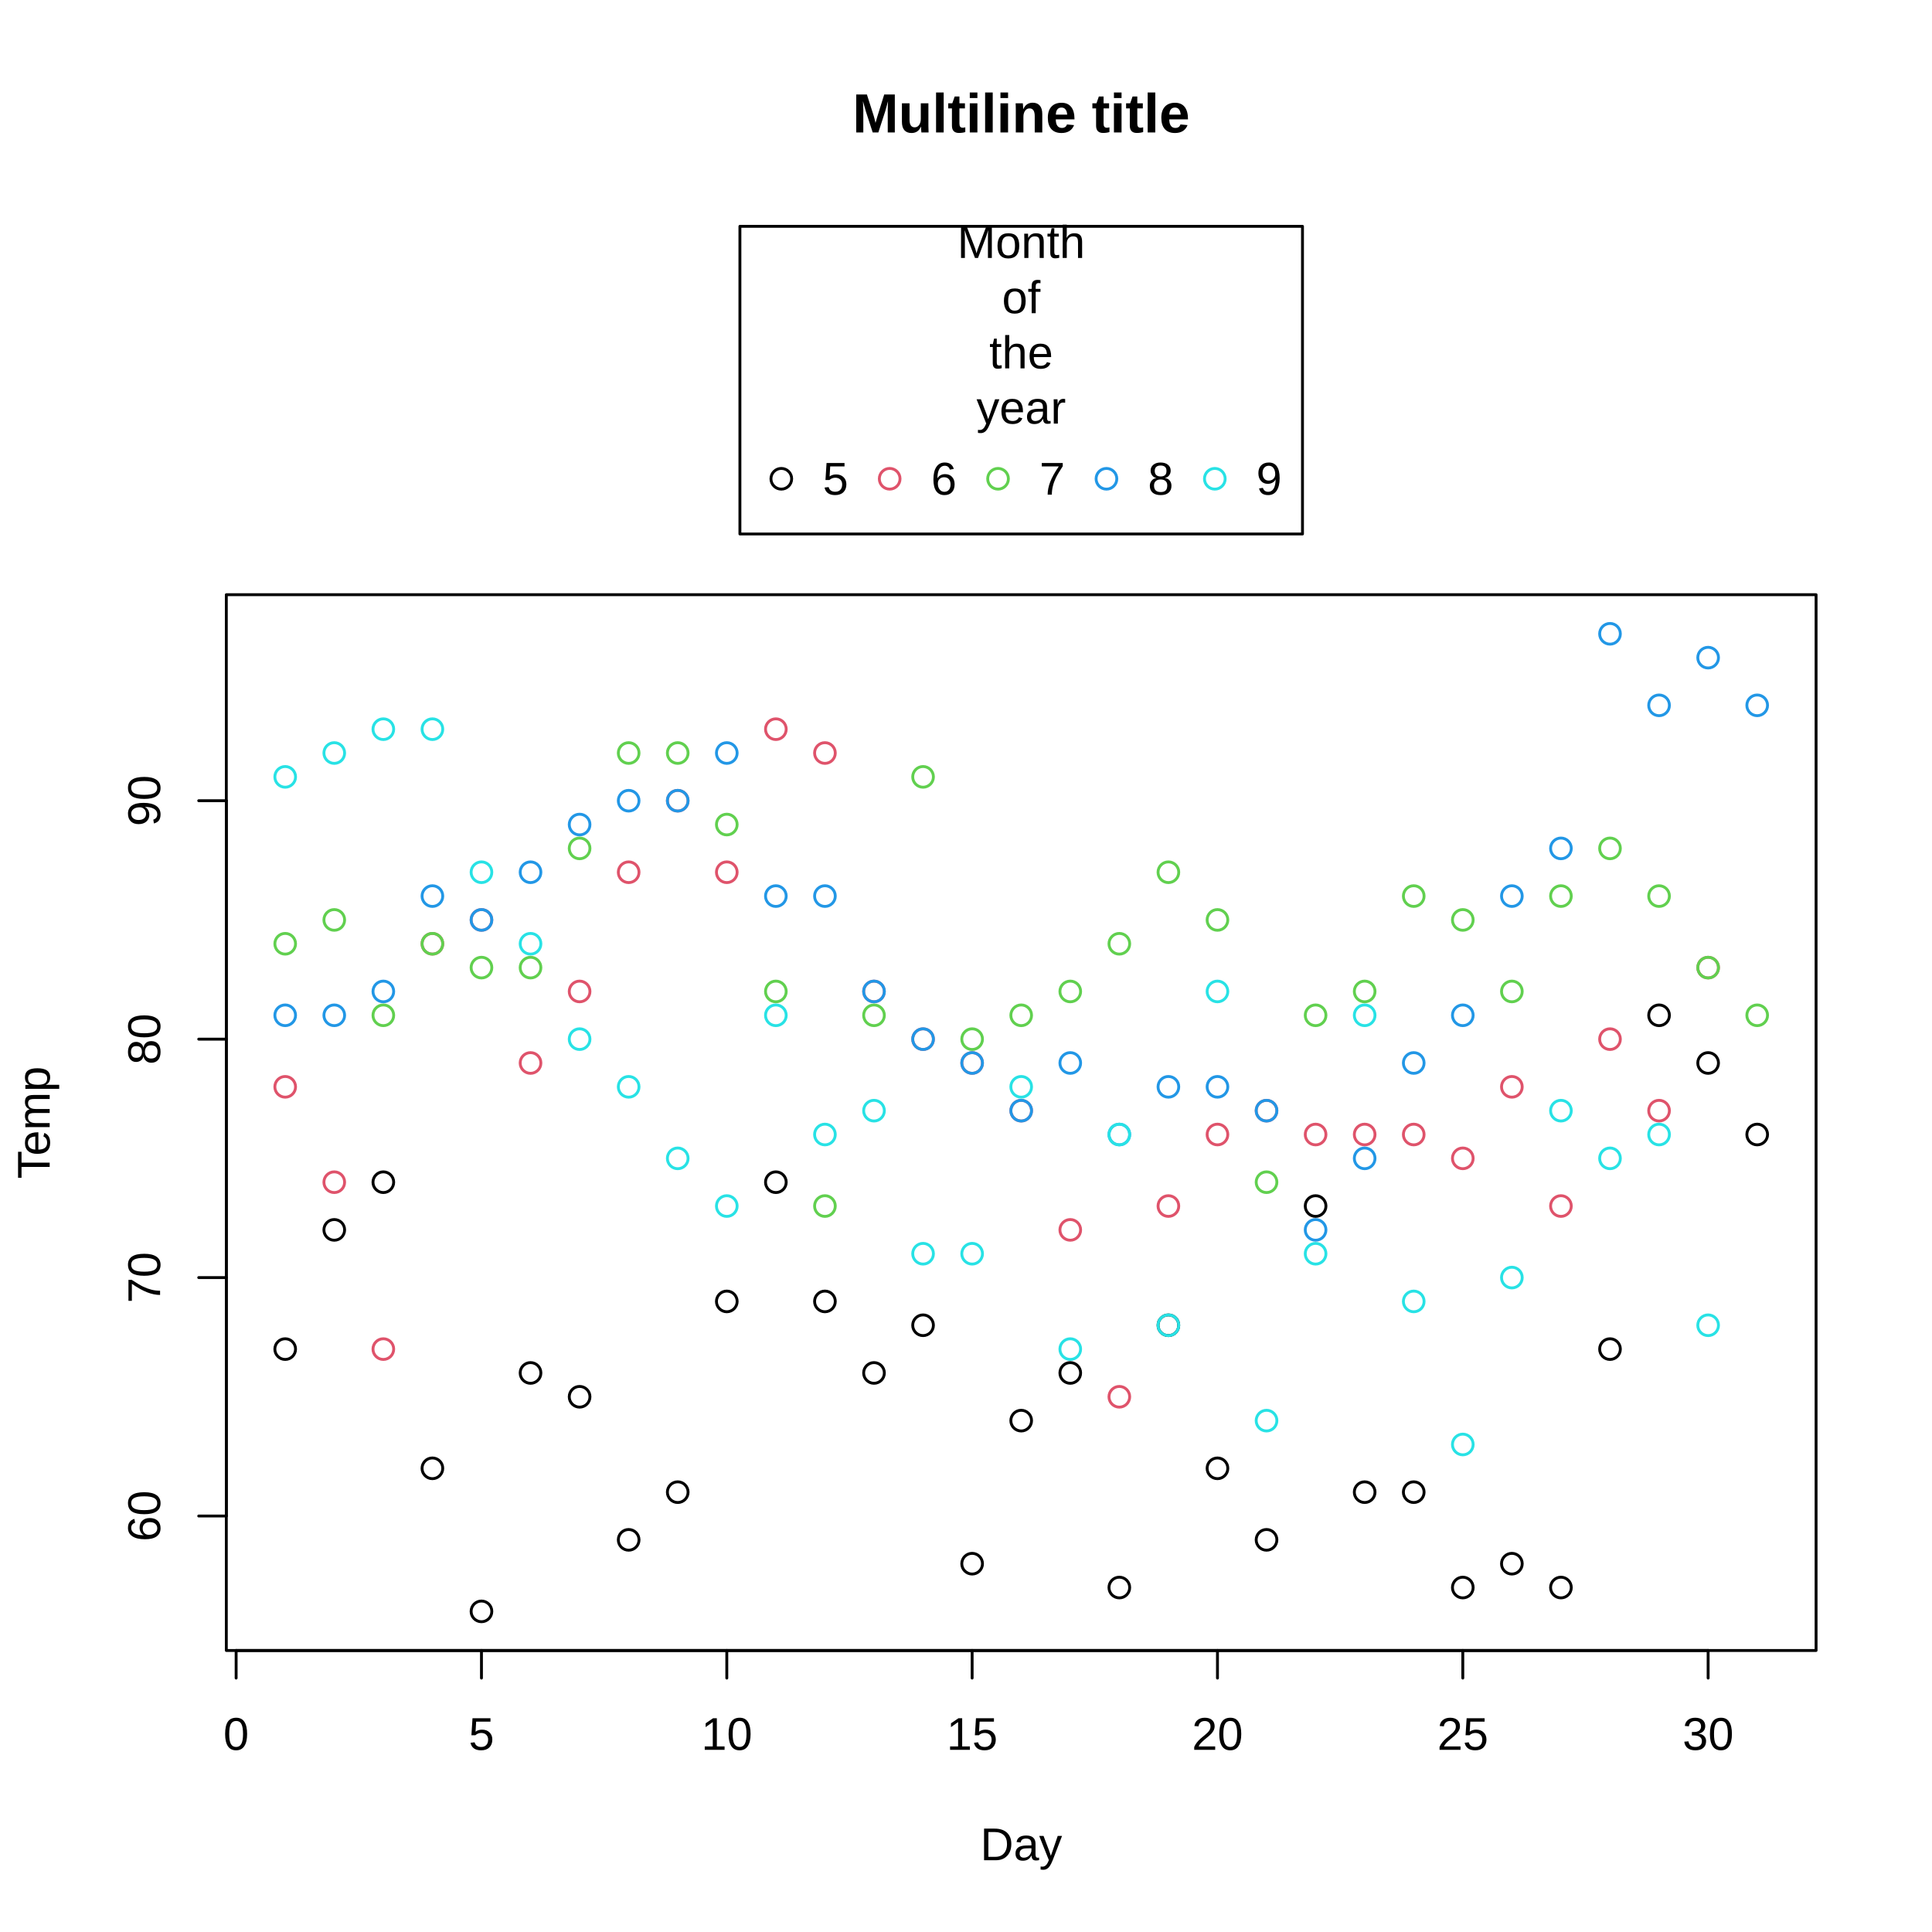
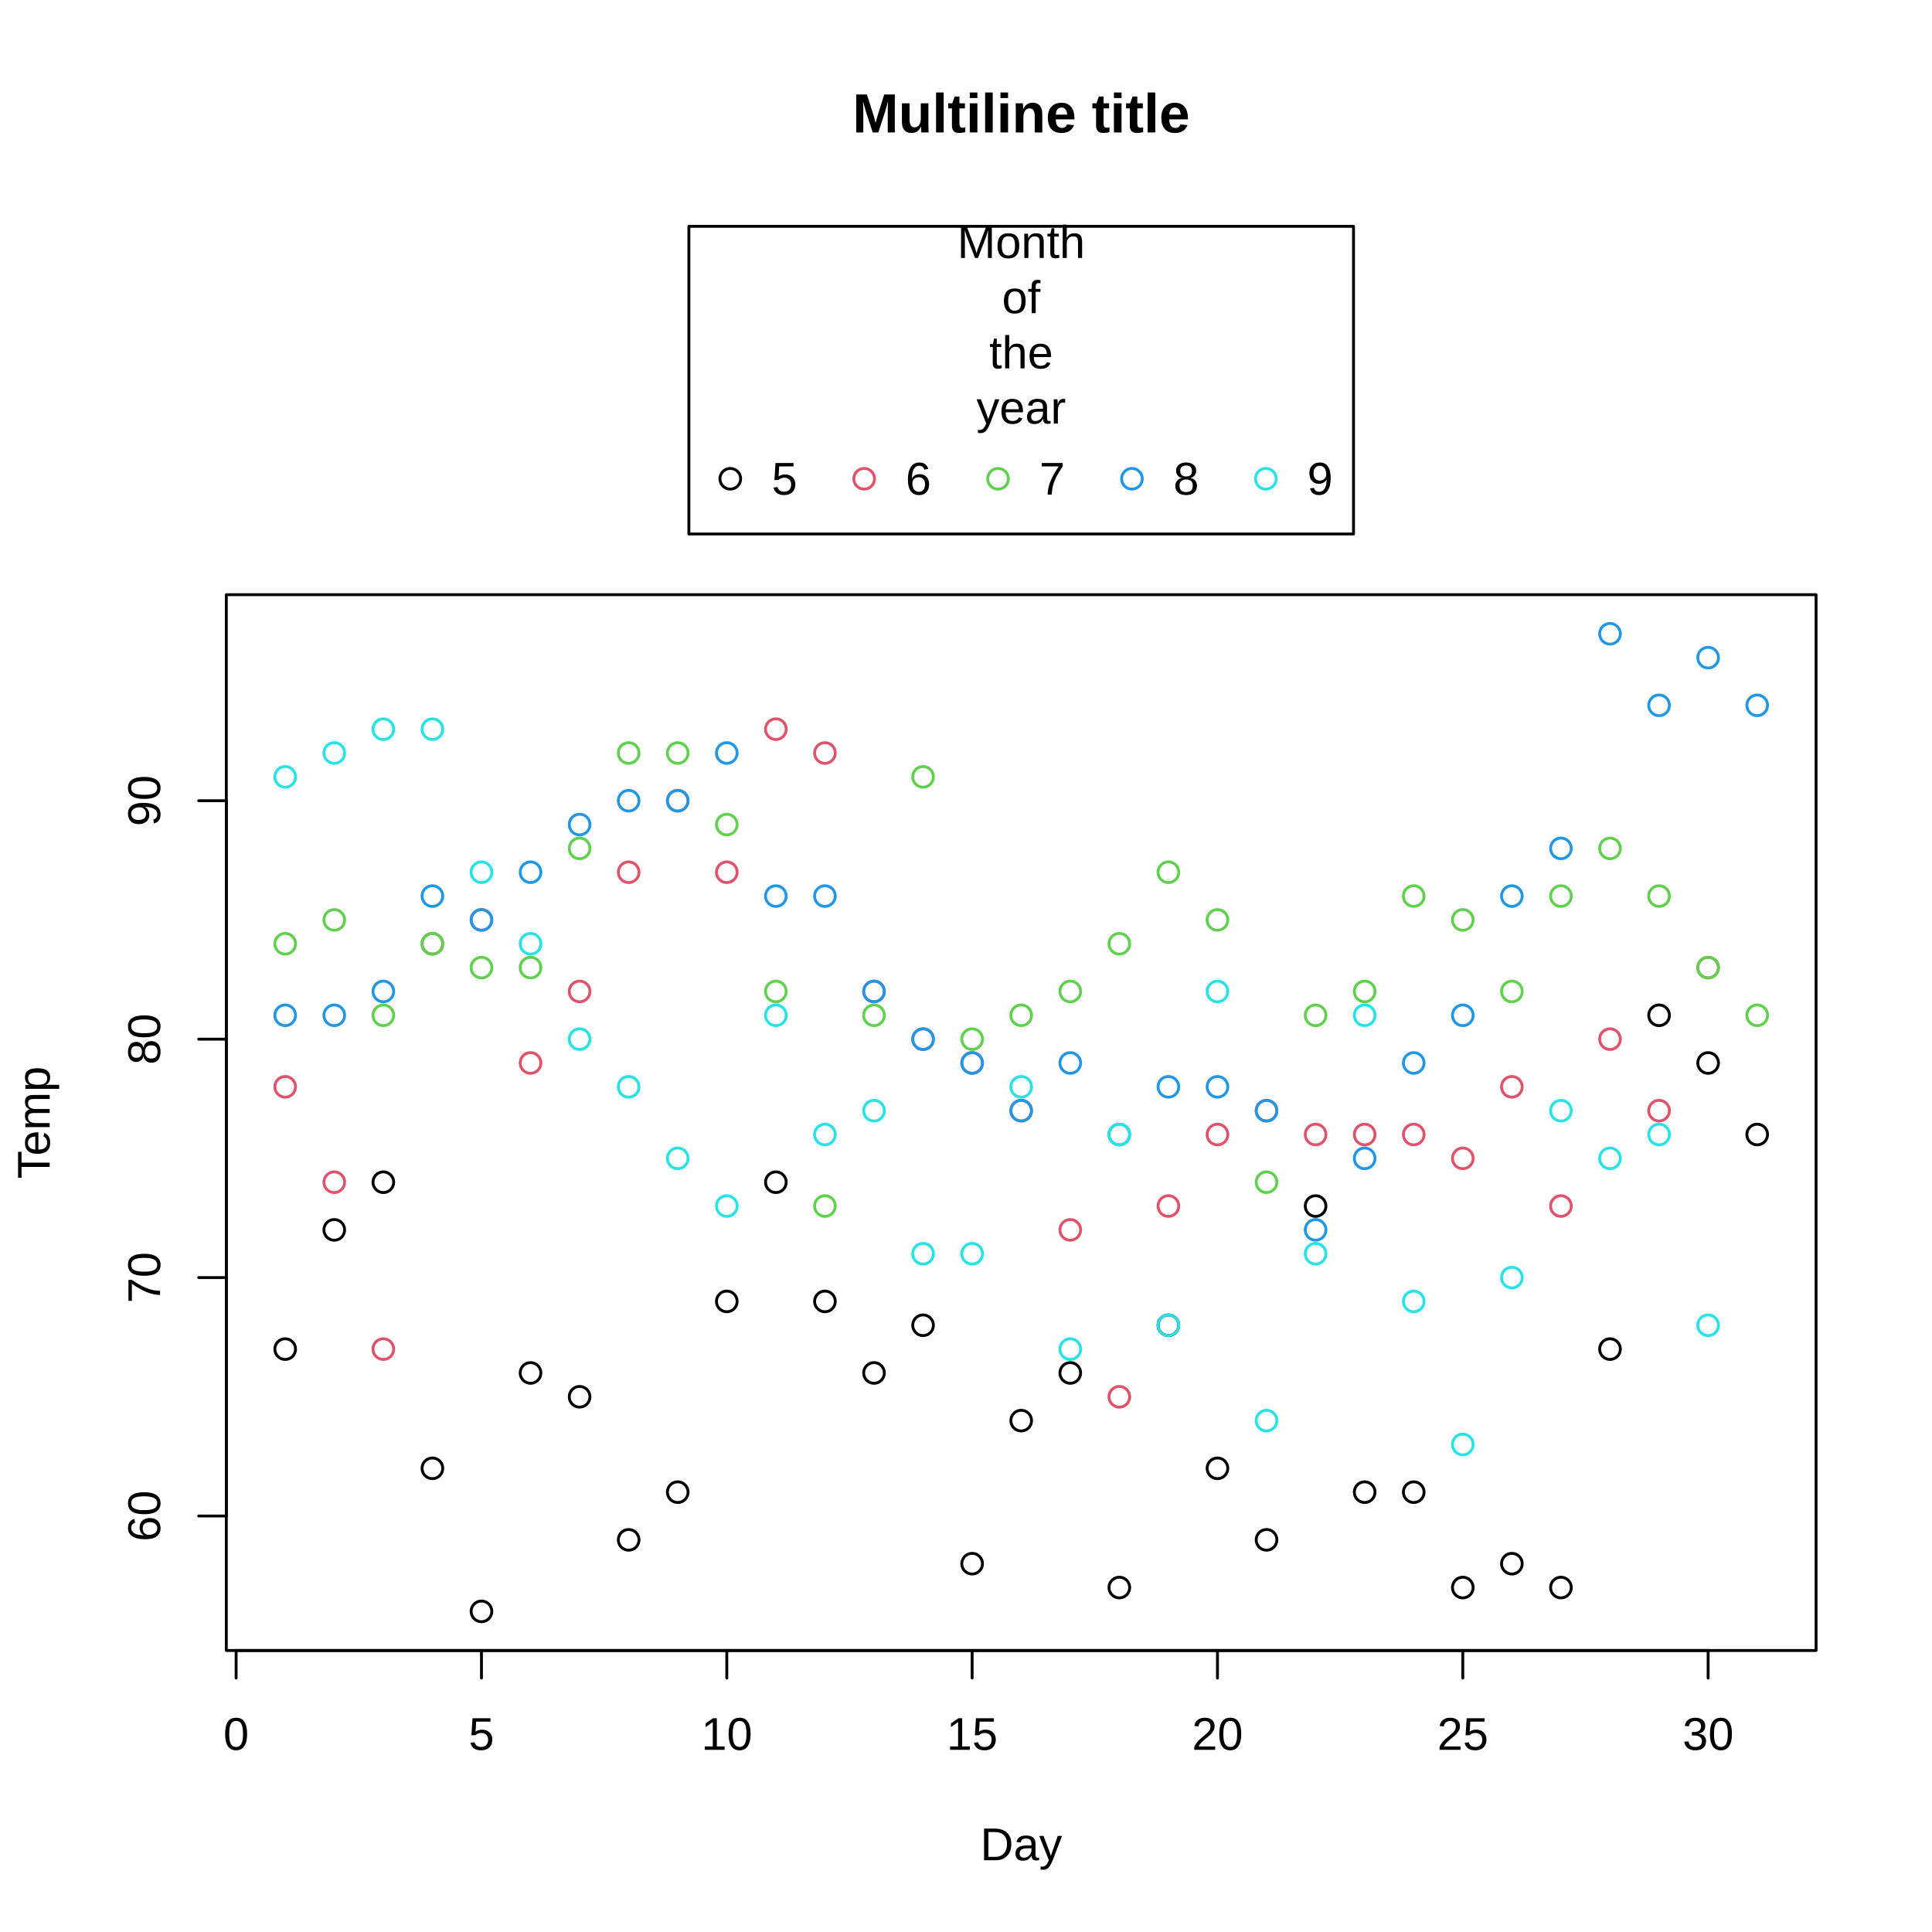
<svg xmlns="http://www.w3.org/2000/svg" width="504.00pt" height="504.00pt" viewBox="0 0 504.00 504.00">
  <g class="svglite">
    <defs>
      <style type="text/css">
    .svglite line, .svglite polyline, .svglite polygon, .svglite path, .svglite rect, .svglite circle {
      fill: none;
      stroke: #000000;
      stroke-linecap: round;
      stroke-linejoin: round;
      stroke-miterlimit: 10.00;
    }
    .svglite text {
      white-space: pre;
    }
    .svglite g.glyphgroup path {
      fill: inherit;
      stroke: none;
    }
  </style>
    </defs>
    <rect width="100%" height="100%" style="stroke: none; fill: #FFFFFF;" />
    <defs>
      <clipPath id="cpMC4wMHw1MDQuMDB8MC4wMHw1MDQuMDA=">
        <rect x="0.00" y="0.00" width="504.00" height="504.00" />
      </clipPath>
    </defs>
    <g clip-path="url(#cpMC4wMHw1MDQuMDB8MC4wMHw1MDQuMDA=)">
-       <rect x="193.02" y="59.04" width="146.76" height="80.26" style="stroke-width: 0.75; fill: #FFFFFF;" />
-       <circle cx="203.82" cy="124.90" r="2.70" style="stroke-width: 0.75;" />
-       <circle cx="232.09" cy="124.90" r="2.70" style="stroke-width: 0.75; stroke: #DF536B;" />
+       <rect x="179.71" y="59.04" width="173.38" height="80.26" style="stroke-width: 0.75; fill: #FFFFFF;" />
+       <circle cx="190.51" cy="124.90" r="2.70" style="stroke-width: 0.75;" />
+       <circle cx="225.44" cy="124.90" r="2.70" style="stroke-width: 0.75; stroke: #DF536B;" />
      <circle cx="260.36" cy="124.90" r="2.70" style="stroke-width: 0.75; stroke: #61D04F;" />
-       <circle cx="288.64" cy="124.90" r="2.70" style="stroke-width: 0.75; stroke: #2297E6;" />
-       <circle cx="316.91" cy="124.90" r="2.70" style="stroke-width: 0.75; stroke: #28E2E5;" />
+       <circle cx="295.29" cy="124.90" r="2.70" style="stroke-width: 0.75; stroke: #2297E6;" />
+       <circle cx="330.22" cy="124.90" r="2.70" style="stroke-width: 0.75; stroke: #28E2E5;" />
      <text x="266.40" y="67.30" text-anchor="middle" style="font-size: 12.00px; font-family: &quot;Liberation Sans&quot;;" textLength="33.34px" lengthAdjust="spacingAndGlyphs">Month</text>
      <text x="266.40" y="81.70" text-anchor="middle" style="font-size: 12.00px; font-family: &quot;Liberation Sans&quot;;" textLength="10.00px" lengthAdjust="spacingAndGlyphs">of</text>
      <text x="266.40" y="96.10" text-anchor="middle" style="font-size: 12.00px; font-family: &quot;Liberation Sans&quot;;" textLength="16.67px" lengthAdjust="spacingAndGlyphs">the</text>
      <text x="266.40" y="110.50" text-anchor="middle" style="font-size: 12.00px; font-family: &quot;Liberation Sans&quot;;" textLength="23.34px" lengthAdjust="spacingAndGlyphs">year</text>
-       <text x="214.62" y="129.03" style="font-size: 12.00px; font-family: &quot;Liberation Sans&quot;;" textLength="6.67px" lengthAdjust="spacingAndGlyphs">5</text>
-       <text x="242.89" y="129.03" style="font-size: 12.00px; font-family: &quot;Liberation Sans&quot;;" textLength="6.67px" lengthAdjust="spacingAndGlyphs">6</text>
-       <text x="271.16" y="129.03" style="font-size: 12.00px; font-family: &quot;Liberation Sans&quot;;" textLength="6.67px" lengthAdjust="spacingAndGlyphs">7</text>
-       <text x="299.44" y="129.03" style="font-size: 12.00px; font-family: &quot;Liberation Sans&quot;;" textLength="6.67px" lengthAdjust="spacingAndGlyphs">8</text>
-       <text x="327.71" y="129.03" style="font-size: 12.00px; font-family: &quot;Liberation Sans&quot;;" textLength="6.67px" lengthAdjust="spacingAndGlyphs">9</text>
+       <text x="201.31" y="129.03" style="font-size: 12.00px; font-family: &quot;Liberation Sans&quot;;" textLength="13.33px" lengthAdjust="spacingAndGlyphs">5  </text>
+       <text x="236.24" y="129.03" style="font-size: 12.00px; font-family: &quot;Liberation Sans&quot;;" textLength="13.33px" lengthAdjust="spacingAndGlyphs">6  </text>
+       <text x="271.16" y="129.03" style="font-size: 12.00px; font-family: &quot;Liberation Sans&quot;;" textLength="13.33px" lengthAdjust="spacingAndGlyphs">7  </text>
+       <text x="306.09" y="129.03" style="font-size: 12.00px; font-family: &quot;Liberation Sans&quot;;" textLength="13.33px" lengthAdjust="spacingAndGlyphs">8  </text>
+       <text x="341.02" y="129.03" style="font-size: 12.00px; font-family: &quot;Liberation Sans&quot;;" textLength="6.67px" lengthAdjust="spacingAndGlyphs">9</text>
    </g>
    <defs>
      <clipPath id="cpMC4wMHw1MDQuMDB8MS40NHw1MDQuMDA=">
        <rect x="0.00" y="1.44" width="504.00" height="502.56" />
      </clipPath>
    </defs>
    <g clip-path="url(#cpMC4wMHw1MDQuMDB8MS40NHw1MDQuMDA=)">
      <text x="266.40" y="34.56" text-anchor="middle" style="font-size: 14.40px; font-weight: bold; font-family: &quot;Liberation Sans&quot;;" textLength="87.97px" lengthAdjust="spacingAndGlyphs">Multiline title</text>
      <text x="266.40" y="485.28" text-anchor="middle" style="font-size: 12.00px; font-family: &quot;Liberation Sans&quot;;" textLength="21.34px" lengthAdjust="spacingAndGlyphs">Day</text>
      <text transform="translate(12.96,292.85) rotate(-90)" text-anchor="middle" style="font-size: 12.00px; font-family: &quot;Liberation Sans&quot;;" textLength="29.34px" lengthAdjust="spacingAndGlyphs">Temp</text>
    </g>
    <g clip-path="url(#cpMC4wMHw1MDQuMDB8MC4wMHw1MDQuMDA=)">
      <line x1="61.60" y1="430.56" x2="445.60" y2="430.56" style="stroke-width: 0.75;" />
      <line x1="61.60" y1="430.56" x2="61.60" y2="437.76" style="stroke-width: 0.75;" />
      <line x1="125.60" y1="430.56" x2="125.60" y2="437.76" style="stroke-width: 0.75;" />
      <line x1="189.60" y1="430.56" x2="189.60" y2="437.76" style="stroke-width: 0.75;" />
      <line x1="253.60" y1="430.56" x2="253.60" y2="437.76" style="stroke-width: 0.75;" />
      <line x1="317.60" y1="430.56" x2="317.60" y2="437.76" style="stroke-width: 0.75;" />
      <line x1="381.60" y1="430.56" x2="381.60" y2="437.76" style="stroke-width: 0.75;" />
      <line x1="445.60" y1="430.56" x2="445.60" y2="437.76" style="stroke-width: 0.75;" />
      <text x="61.60" y="456.48" text-anchor="middle" style="font-size: 12.00px; font-family: &quot;Liberation Sans&quot;;" textLength="6.67px" lengthAdjust="spacingAndGlyphs">0</text>
      <text x="125.60" y="456.48" text-anchor="middle" style="font-size: 12.00px; font-family: &quot;Liberation Sans&quot;;" textLength="6.67px" lengthAdjust="spacingAndGlyphs">5</text>
      <text x="189.60" y="456.48" text-anchor="middle" style="font-size: 12.00px; font-family: &quot;Liberation Sans&quot;;" textLength="13.34px" lengthAdjust="spacingAndGlyphs">10</text>
      <text x="253.60" y="456.48" text-anchor="middle" style="font-size: 12.00px; font-family: &quot;Liberation Sans&quot;;" textLength="13.34px" lengthAdjust="spacingAndGlyphs">15</text>
      <text x="317.60" y="456.48" text-anchor="middle" style="font-size: 12.00px; font-family: &quot;Liberation Sans&quot;;" textLength="13.34px" lengthAdjust="spacingAndGlyphs">20</text>
      <text x="381.60" y="456.48" text-anchor="middle" style="font-size: 12.00px; font-family: &quot;Liberation Sans&quot;;" textLength="13.34px" lengthAdjust="spacingAndGlyphs">25</text>
      <text x="445.60" y="456.48" text-anchor="middle" style="font-size: 12.00px; font-family: &quot;Liberation Sans&quot;;" textLength="13.34px" lengthAdjust="spacingAndGlyphs">30</text>
      <line x1="59.04" y1="395.48" x2="59.04" y2="208.88" style="stroke-width: 0.75;" />
      <line x1="59.04" y1="395.48" x2="51.84" y2="395.48" style="stroke-width: 0.75;" />
      <line x1="59.04" y1="333.28" x2="51.84" y2="333.28" style="stroke-width: 0.75;" />
      <line x1="59.04" y1="271.08" x2="51.84" y2="271.08" style="stroke-width: 0.75;" />
      <line x1="59.04" y1="208.88" x2="51.84" y2="208.88" style="stroke-width: 0.75;" />
      <text transform="translate(41.76,395.48) rotate(-90)" text-anchor="middle" style="font-size: 12.00px; font-family: &quot;Liberation Sans&quot;;" textLength="13.34px" lengthAdjust="spacingAndGlyphs">60</text>
      <text transform="translate(41.76,333.28) rotate(-90)" text-anchor="middle" style="font-size: 12.00px; font-family: &quot;Liberation Sans&quot;;" textLength="13.34px" lengthAdjust="spacingAndGlyphs">70</text>
      <text transform="translate(41.76,271.08) rotate(-90)" text-anchor="middle" style="font-size: 12.00px; font-family: &quot;Liberation Sans&quot;;" textLength="13.34px" lengthAdjust="spacingAndGlyphs">80</text>
      <text transform="translate(41.76,208.88) rotate(-90)" text-anchor="middle" style="font-size: 12.00px; font-family: &quot;Liberation Sans&quot;;" textLength="13.34px" lengthAdjust="spacingAndGlyphs">90</text>
      <polygon points="59.04,430.56 473.76,430.56 473.76,155.14 59.04,155.14 " style="stroke-width: 0.75;" />
    </g>
    <defs>
      <clipPath id="cpNTkuMDR8NDczLjc2fDE1NS4xNHw0MzAuNTY=">
        <rect x="59.04" y="155.14" width="414.72" height="275.42" />
      </clipPath>
    </defs>
    <g clip-path="url(#cpNTkuMDR8NDczLjc2fDE1NS4xNHw0MzAuNTY=)">
      <circle cx="74.40" cy="351.94" r="2.70" style="stroke-width: 0.75;" />
      <circle cx="87.20" cy="320.84" r="2.70" style="stroke-width: 0.75;" />
      <circle cx="100.00" cy="308.40" r="2.70" style="stroke-width: 0.75;" />
      <circle cx="112.80" cy="383.04" r="2.70" style="stroke-width: 0.75;" />
      <circle cx="125.60" cy="420.36" r="2.70" style="stroke-width: 0.75;" />
      <circle cx="138.40" cy="358.16" r="2.70" style="stroke-width: 0.75;" />
      <circle cx="151.20" cy="364.38" r="2.70" style="stroke-width: 0.75;" />
      <circle cx="164.00" cy="401.70" r="2.70" style="stroke-width: 0.75;" />
      <circle cx="176.80" cy="389.26" r="2.70" style="stroke-width: 0.75;" />
      <circle cx="189.60" cy="339.50" r="2.70" style="stroke-width: 0.75;" />
      <circle cx="202.40" cy="308.40" r="2.70" style="stroke-width: 0.75;" />
      <circle cx="215.20" cy="339.50" r="2.70" style="stroke-width: 0.75;" />
      <circle cx="228.00" cy="358.16" r="2.70" style="stroke-width: 0.75;" />
      <circle cx="240.80" cy="345.72" r="2.70" style="stroke-width: 0.75;" />
      <circle cx="253.60" cy="407.92" r="2.70" style="stroke-width: 0.75;" />
      <circle cx="266.40" cy="370.60" r="2.70" style="stroke-width: 0.75;" />
      <circle cx="279.20" cy="358.16" r="2.70" style="stroke-width: 0.75;" />
      <circle cx="292.00" cy="414.14" r="2.70" style="stroke-width: 0.75;" />
      <circle cx="304.80" cy="345.72" r="2.70" style="stroke-width: 0.75;" />
      <circle cx="317.60" cy="383.04" r="2.70" style="stroke-width: 0.75;" />
      <circle cx="330.40" cy="401.70" r="2.70" style="stroke-width: 0.75;" />
      <circle cx="343.20" cy="314.62" r="2.70" style="stroke-width: 0.75;" />
      <circle cx="356.00" cy="389.26" r="2.70" style="stroke-width: 0.75;" />
      <circle cx="368.80" cy="389.26" r="2.70" style="stroke-width: 0.75;" />
      <circle cx="381.60" cy="414.14" r="2.70" style="stroke-width: 0.75;" />
      <circle cx="394.40" cy="407.92" r="2.70" style="stroke-width: 0.75;" />
      <circle cx="407.20" cy="414.14" r="2.70" style="stroke-width: 0.75;" />
      <circle cx="420.00" cy="351.94" r="2.70" style="stroke-width: 0.75;" />
      <circle cx="432.80" cy="264.86" r="2.70" style="stroke-width: 0.75;" />
      <circle cx="445.60" cy="277.30" r="2.70" style="stroke-width: 0.75;" />
      <circle cx="458.40" cy="295.96" r="2.70" style="stroke-width: 0.75;" />
      <circle cx="74.40" cy="283.52" r="2.70" style="stroke-width: 0.75; stroke: #DF536B;" />
      <circle cx="87.20" cy="308.40" r="2.70" style="stroke-width: 0.75; stroke: #DF536B;" />
      <circle cx="100.00" cy="351.94" r="2.70" style="stroke-width: 0.75; stroke: #DF536B;" />
      <circle cx="112.80" cy="246.20" r="2.70" style="stroke-width: 0.75; stroke: #DF536B;" />
      <circle cx="125.60" cy="239.98" r="2.70" style="stroke-width: 0.75; stroke: #DF536B;" />
      <circle cx="138.40" cy="277.30" r="2.70" style="stroke-width: 0.75; stroke: #DF536B;" />
      <circle cx="151.20" cy="258.64" r="2.70" style="stroke-width: 0.75; stroke: #DF536B;" />
      <circle cx="164.00" cy="227.54" r="2.70" style="stroke-width: 0.75; stroke: #DF536B;" />
      <circle cx="176.80" cy="208.88" r="2.70" style="stroke-width: 0.75; stroke: #DF536B;" />
      <circle cx="189.60" cy="227.54" r="2.70" style="stroke-width: 0.75; stroke: #DF536B;" />
      <circle cx="202.40" cy="190.22" r="2.70" style="stroke-width: 0.75; stroke: #DF536B;" />
      <circle cx="215.20" cy="196.44" r="2.70" style="stroke-width: 0.75; stroke: #DF536B;" />
      <circle cx="228.00" cy="258.64" r="2.70" style="stroke-width: 0.75; stroke: #DF536B;" />
      <circle cx="240.80" cy="271.08" r="2.70" style="stroke-width: 0.75; stroke: #DF536B;" />
      <circle cx="253.60" cy="277.30" r="2.70" style="stroke-width: 0.75; stroke: #DF536B;" />
      <circle cx="266.40" cy="289.74" r="2.70" style="stroke-width: 0.75; stroke: #DF536B;" />
      <circle cx="279.20" cy="320.84" r="2.70" style="stroke-width: 0.75; stroke: #DF536B;" />
      <circle cx="292.00" cy="364.38" r="2.70" style="stroke-width: 0.75; stroke: #DF536B;" />
      <circle cx="304.80" cy="314.62" r="2.70" style="stroke-width: 0.75; stroke: #DF536B;" />
      <circle cx="317.60" cy="295.96" r="2.70" style="stroke-width: 0.75; stroke: #DF536B;" />
      <circle cx="330.40" cy="289.74" r="2.70" style="stroke-width: 0.75; stroke: #DF536B;" />
      <circle cx="343.20" cy="295.96" r="2.70" style="stroke-width: 0.75; stroke: #DF536B;" />
      <circle cx="356.00" cy="295.96" r="2.70" style="stroke-width: 0.75; stroke: #DF536B;" />
      <circle cx="368.80" cy="295.96" r="2.70" style="stroke-width: 0.75; stroke: #DF536B;" />
      <circle cx="381.60" cy="302.18" r="2.70" style="stroke-width: 0.75; stroke: #DF536B;" />
      <circle cx="394.40" cy="283.52" r="2.70" style="stroke-width: 0.75; stroke: #DF536B;" />
      <circle cx="407.20" cy="314.62" r="2.70" style="stroke-width: 0.75; stroke: #DF536B;" />
      <circle cx="420.00" cy="271.08" r="2.70" style="stroke-width: 0.75; stroke: #DF536B;" />
      <circle cx="432.80" cy="289.74" r="2.70" style="stroke-width: 0.75; stroke: #DF536B;" />
      <circle cx="445.60" cy="252.42" r="2.70" style="stroke-width: 0.75; stroke: #DF536B;" />
      <circle cx="74.40" cy="246.20" r="2.70" style="stroke-width: 0.75; stroke: #61D04F;" />
      <circle cx="87.20" cy="239.98" r="2.70" style="stroke-width: 0.75; stroke: #61D04F;" />
      <circle cx="100.00" cy="264.86" r="2.70" style="stroke-width: 0.75; stroke: #61D04F;" />
      <circle cx="112.80" cy="246.20" r="2.70" style="stroke-width: 0.75; stroke: #61D04F;" />
      <circle cx="125.60" cy="252.42" r="2.70" style="stroke-width: 0.75; stroke: #61D04F;" />
      <circle cx="138.40" cy="252.42" r="2.70" style="stroke-width: 0.75; stroke: #61D04F;" />
      <circle cx="151.20" cy="221.32" r="2.70" style="stroke-width: 0.75; stroke: #61D04F;" />
      <circle cx="164.00" cy="196.44" r="2.70" style="stroke-width: 0.75; stroke: #61D04F;" />
      <circle cx="176.80" cy="196.44" r="2.70" style="stroke-width: 0.75; stroke: #61D04F;" />
      <circle cx="189.60" cy="215.10" r="2.70" style="stroke-width: 0.75; stroke: #61D04F;" />
      <circle cx="202.40" cy="258.64" r="2.70" style="stroke-width: 0.75; stroke: #61D04F;" />
      <circle cx="215.20" cy="314.62" r="2.70" style="stroke-width: 0.75; stroke: #61D04F;" />
      <circle cx="228.00" cy="264.86" r="2.70" style="stroke-width: 0.75; stroke: #61D04F;" />
      <circle cx="240.80" cy="202.66" r="2.70" style="stroke-width: 0.75; stroke: #61D04F;" />
      <circle cx="253.60" cy="271.08" r="2.70" style="stroke-width: 0.75; stroke: #61D04F;" />
      <circle cx="266.40" cy="264.86" r="2.70" style="stroke-width: 0.75; stroke: #61D04F;" />
      <circle cx="279.20" cy="258.64" r="2.70" style="stroke-width: 0.75; stroke: #61D04F;" />
      <circle cx="292.00" cy="246.20" r="2.70" style="stroke-width: 0.75; stroke: #61D04F;" />
      <circle cx="304.80" cy="227.54" r="2.70" style="stroke-width: 0.75; stroke: #61D04F;" />
      <circle cx="317.60" cy="239.98" r="2.70" style="stroke-width: 0.75; stroke: #61D04F;" />
      <circle cx="330.40" cy="308.40" r="2.70" style="stroke-width: 0.75; stroke: #61D04F;" />
      <circle cx="343.20" cy="264.86" r="2.70" style="stroke-width: 0.75; stroke: #61D04F;" />
      <circle cx="356.00" cy="258.64" r="2.70" style="stroke-width: 0.75; stroke: #61D04F;" />
      <circle cx="368.80" cy="233.76" r="2.70" style="stroke-width: 0.75; stroke: #61D04F;" />
      <circle cx="381.60" cy="239.98" r="2.70" style="stroke-width: 0.75; stroke: #61D04F;" />
      <circle cx="394.40" cy="258.64" r="2.70" style="stroke-width: 0.75; stroke: #61D04F;" />
      <circle cx="407.20" cy="233.76" r="2.70" style="stroke-width: 0.75; stroke: #61D04F;" />
      <circle cx="420.00" cy="221.32" r="2.70" style="stroke-width: 0.75; stroke: #61D04F;" />
      <circle cx="432.80" cy="233.76" r="2.70" style="stroke-width: 0.75; stroke: #61D04F;" />
      <circle cx="445.60" cy="252.42" r="2.70" style="stroke-width: 0.75; stroke: #61D04F;" />
      <circle cx="458.40" cy="264.86" r="2.70" style="stroke-width: 0.75; stroke: #61D04F;" />
      <circle cx="74.40" cy="264.86" r="2.70" style="stroke-width: 0.75; stroke: #2297E6;" />
      <circle cx="87.20" cy="264.86" r="2.70" style="stroke-width: 0.75; stroke: #2297E6;" />
      <circle cx="100.00" cy="258.64" r="2.70" style="stroke-width: 0.75; stroke: #2297E6;" />
      <circle cx="112.80" cy="233.76" r="2.70" style="stroke-width: 0.75; stroke: #2297E6;" />
      <circle cx="125.60" cy="239.98" r="2.70" style="stroke-width: 0.75; stroke: #2297E6;" />
      <circle cx="138.40" cy="227.54" r="2.70" style="stroke-width: 0.75; stroke: #2297E6;" />
      <circle cx="151.20" cy="215.10" r="2.70" style="stroke-width: 0.75; stroke: #2297E6;" />
      <circle cx="164.00" cy="208.88" r="2.70" style="stroke-width: 0.75; stroke: #2297E6;" />
      <circle cx="176.80" cy="208.88" r="2.70" style="stroke-width: 0.75; stroke: #2297E6;" />
      <circle cx="189.60" cy="196.44" r="2.70" style="stroke-width: 0.75; stroke: #2297E6;" />
      <circle cx="202.40" cy="233.76" r="2.70" style="stroke-width: 0.75; stroke: #2297E6;" />
      <circle cx="215.20" cy="233.76" r="2.70" style="stroke-width: 0.75; stroke: #2297E6;" />
      <circle cx="228.00" cy="258.64" r="2.70" style="stroke-width: 0.75; stroke: #2297E6;" />
      <circle cx="240.80" cy="271.08" r="2.70" style="stroke-width: 0.75; stroke: #2297E6;" />
      <circle cx="253.60" cy="277.30" r="2.70" style="stroke-width: 0.75; stroke: #2297E6;" />
      <circle cx="266.40" cy="289.74" r="2.70" style="stroke-width: 0.75; stroke: #2297E6;" />
      <circle cx="279.20" cy="277.30" r="2.70" style="stroke-width: 0.75; stroke: #2297E6;" />
      <circle cx="292.00" cy="295.96" r="2.70" style="stroke-width: 0.75; stroke: #2297E6;" />
      <circle cx="304.80" cy="283.52" r="2.70" style="stroke-width: 0.75; stroke: #2297E6;" />
      <circle cx="317.60" cy="283.52" r="2.70" style="stroke-width: 0.75; stroke: #2297E6;" />
      <circle cx="330.40" cy="289.74" r="2.70" style="stroke-width: 0.75; stroke: #2297E6;" />
      <circle cx="343.20" cy="320.84" r="2.70" style="stroke-width: 0.75; stroke: #2297E6;" />
      <circle cx="356.00" cy="302.18" r="2.70" style="stroke-width: 0.75; stroke: #2297E6;" />
      <circle cx="368.80" cy="277.30" r="2.70" style="stroke-width: 0.75; stroke: #2297E6;" />
      <circle cx="381.60" cy="264.86" r="2.70" style="stroke-width: 0.75; stroke: #2297E6;" />
      <circle cx="394.40" cy="233.76" r="2.70" style="stroke-width: 0.75; stroke: #2297E6;" />
      <circle cx="407.20" cy="221.32" r="2.70" style="stroke-width: 0.75; stroke: #2297E6;" />
      <circle cx="420.00" cy="165.34" r="2.70" style="stroke-width: 0.75; stroke: #2297E6;" />
      <circle cx="432.80" cy="184.00" r="2.70" style="stroke-width: 0.75; stroke: #2297E6;" />
      <circle cx="445.60" cy="171.56" r="2.70" style="stroke-width: 0.75; stroke: #2297E6;" />
      <circle cx="458.40" cy="184.00" r="2.70" style="stroke-width: 0.75; stroke: #2297E6;" />
      <circle cx="74.40" cy="202.66" r="2.70" style="stroke-width: 0.75; stroke: #28E2E5;" />
      <circle cx="87.20" cy="196.44" r="2.70" style="stroke-width: 0.75; stroke: #28E2E5;" />
      <circle cx="100.00" cy="190.22" r="2.70" style="stroke-width: 0.75; stroke: #28E2E5;" />
      <circle cx="112.80" cy="190.22" r="2.70" style="stroke-width: 0.75; stroke: #28E2E5;" />
      <circle cx="125.60" cy="227.54" r="2.70" style="stroke-width: 0.75; stroke: #28E2E5;" />
      <circle cx="138.40" cy="246.20" r="2.70" style="stroke-width: 0.75; stroke: #28E2E5;" />
      <circle cx="151.20" cy="271.08" r="2.70" style="stroke-width: 0.75; stroke: #28E2E5;" />
      <circle cx="164.00" cy="283.52" r="2.70" style="stroke-width: 0.75; stroke: #28E2E5;" />
      <circle cx="176.80" cy="302.18" r="2.70" style="stroke-width: 0.75; stroke: #28E2E5;" />
      <circle cx="189.60" cy="314.62" r="2.70" style="stroke-width: 0.75; stroke: #28E2E5;" />
      <circle cx="202.40" cy="264.86" r="2.70" style="stroke-width: 0.75; stroke: #28E2E5;" />
      <circle cx="215.20" cy="295.96" r="2.70" style="stroke-width: 0.75; stroke: #28E2E5;" />
      <circle cx="228.00" cy="289.74" r="2.70" style="stroke-width: 0.75; stroke: #28E2E5;" />
      <circle cx="240.80" cy="327.06" r="2.70" style="stroke-width: 0.75; stroke: #28E2E5;" />
      <circle cx="253.60" cy="327.06" r="2.70" style="stroke-width: 0.75; stroke: #28E2E5;" />
      <circle cx="266.40" cy="283.52" r="2.70" style="stroke-width: 0.75; stroke: #28E2E5;" />
      <circle cx="279.20" cy="351.94" r="2.70" style="stroke-width: 0.75; stroke: #28E2E5;" />
      <circle cx="292.00" cy="295.96" r="2.70" style="stroke-width: 0.75; stroke: #28E2E5;" />
      <circle cx="304.80" cy="345.72" r="2.70" style="stroke-width: 0.75; stroke: #28E2E5;" />
      <circle cx="317.60" cy="258.64" r="2.70" style="stroke-width: 0.75; stroke: #28E2E5;" />
      <circle cx="330.40" cy="370.60" r="2.70" style="stroke-width: 0.75; stroke: #28E2E5;" />
      <circle cx="343.20" cy="327.06" r="2.70" style="stroke-width: 0.75; stroke: #28E2E5;" />
      <circle cx="356.00" cy="264.86" r="2.70" style="stroke-width: 0.75; stroke: #28E2E5;" />
      <circle cx="368.80" cy="339.50" r="2.70" style="stroke-width: 0.75; stroke: #28E2E5;" />
      <circle cx="381.60" cy="376.82" r="2.70" style="stroke-width: 0.75; stroke: #28E2E5;" />
      <circle cx="394.40" cy="333.28" r="2.70" style="stroke-width: 0.75; stroke: #28E2E5;" />
      <circle cx="407.20" cy="289.74" r="2.70" style="stroke-width: 0.75; stroke: #28E2E5;" />
      <circle cx="420.00" cy="302.18" r="2.70" style="stroke-width: 0.75; stroke: #28E2E5;" />
      <circle cx="432.80" cy="295.96" r="2.70" style="stroke-width: 0.75; stroke: #28E2E5;" />
      <circle cx="445.60" cy="345.72" r="2.70" style="stroke-width: 0.75; stroke: #28E2E5;" />
    </g>
  </g>
</svg>
